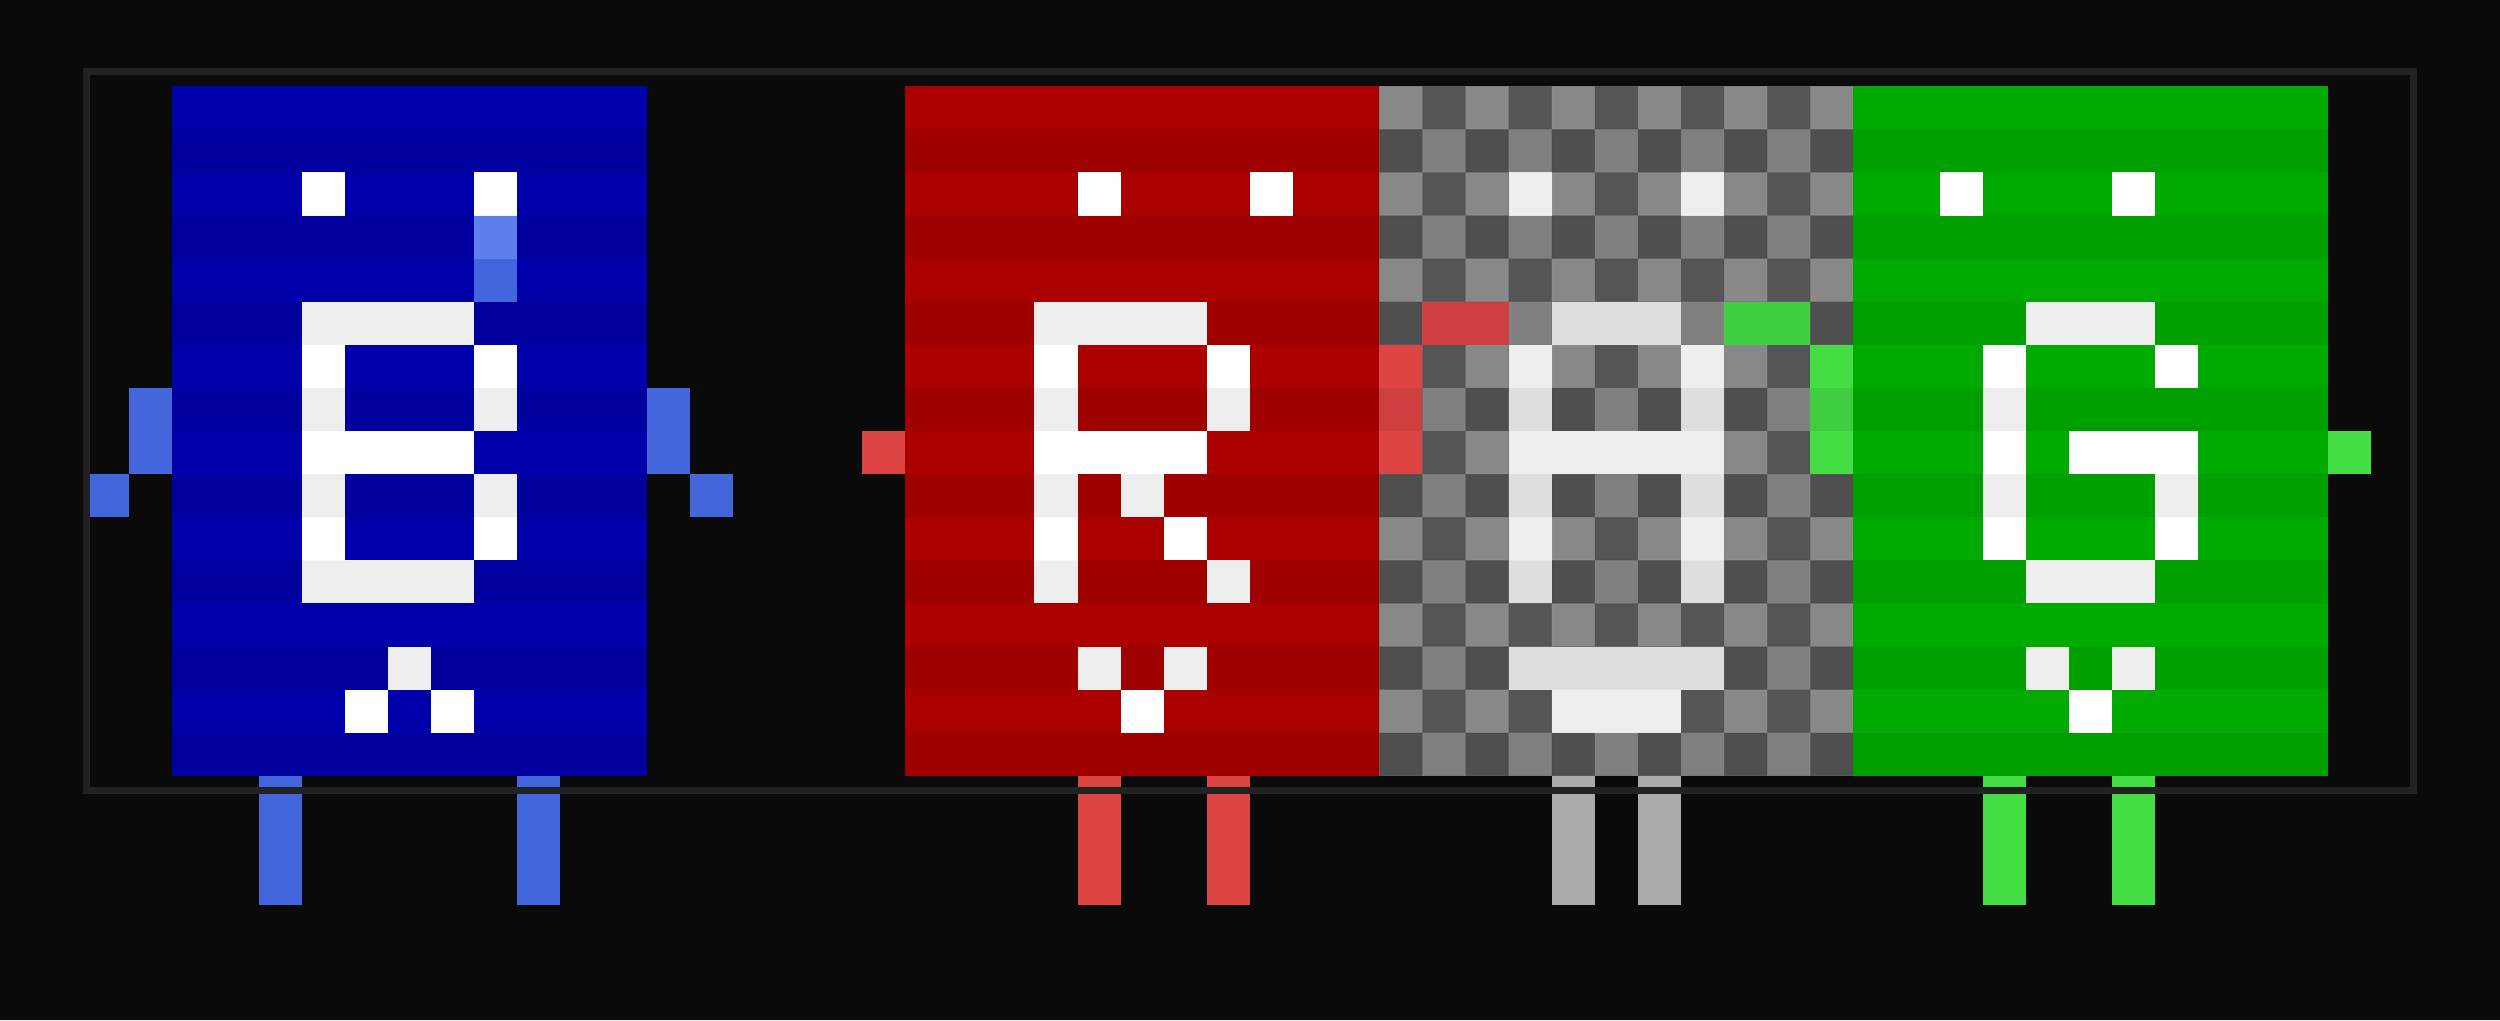
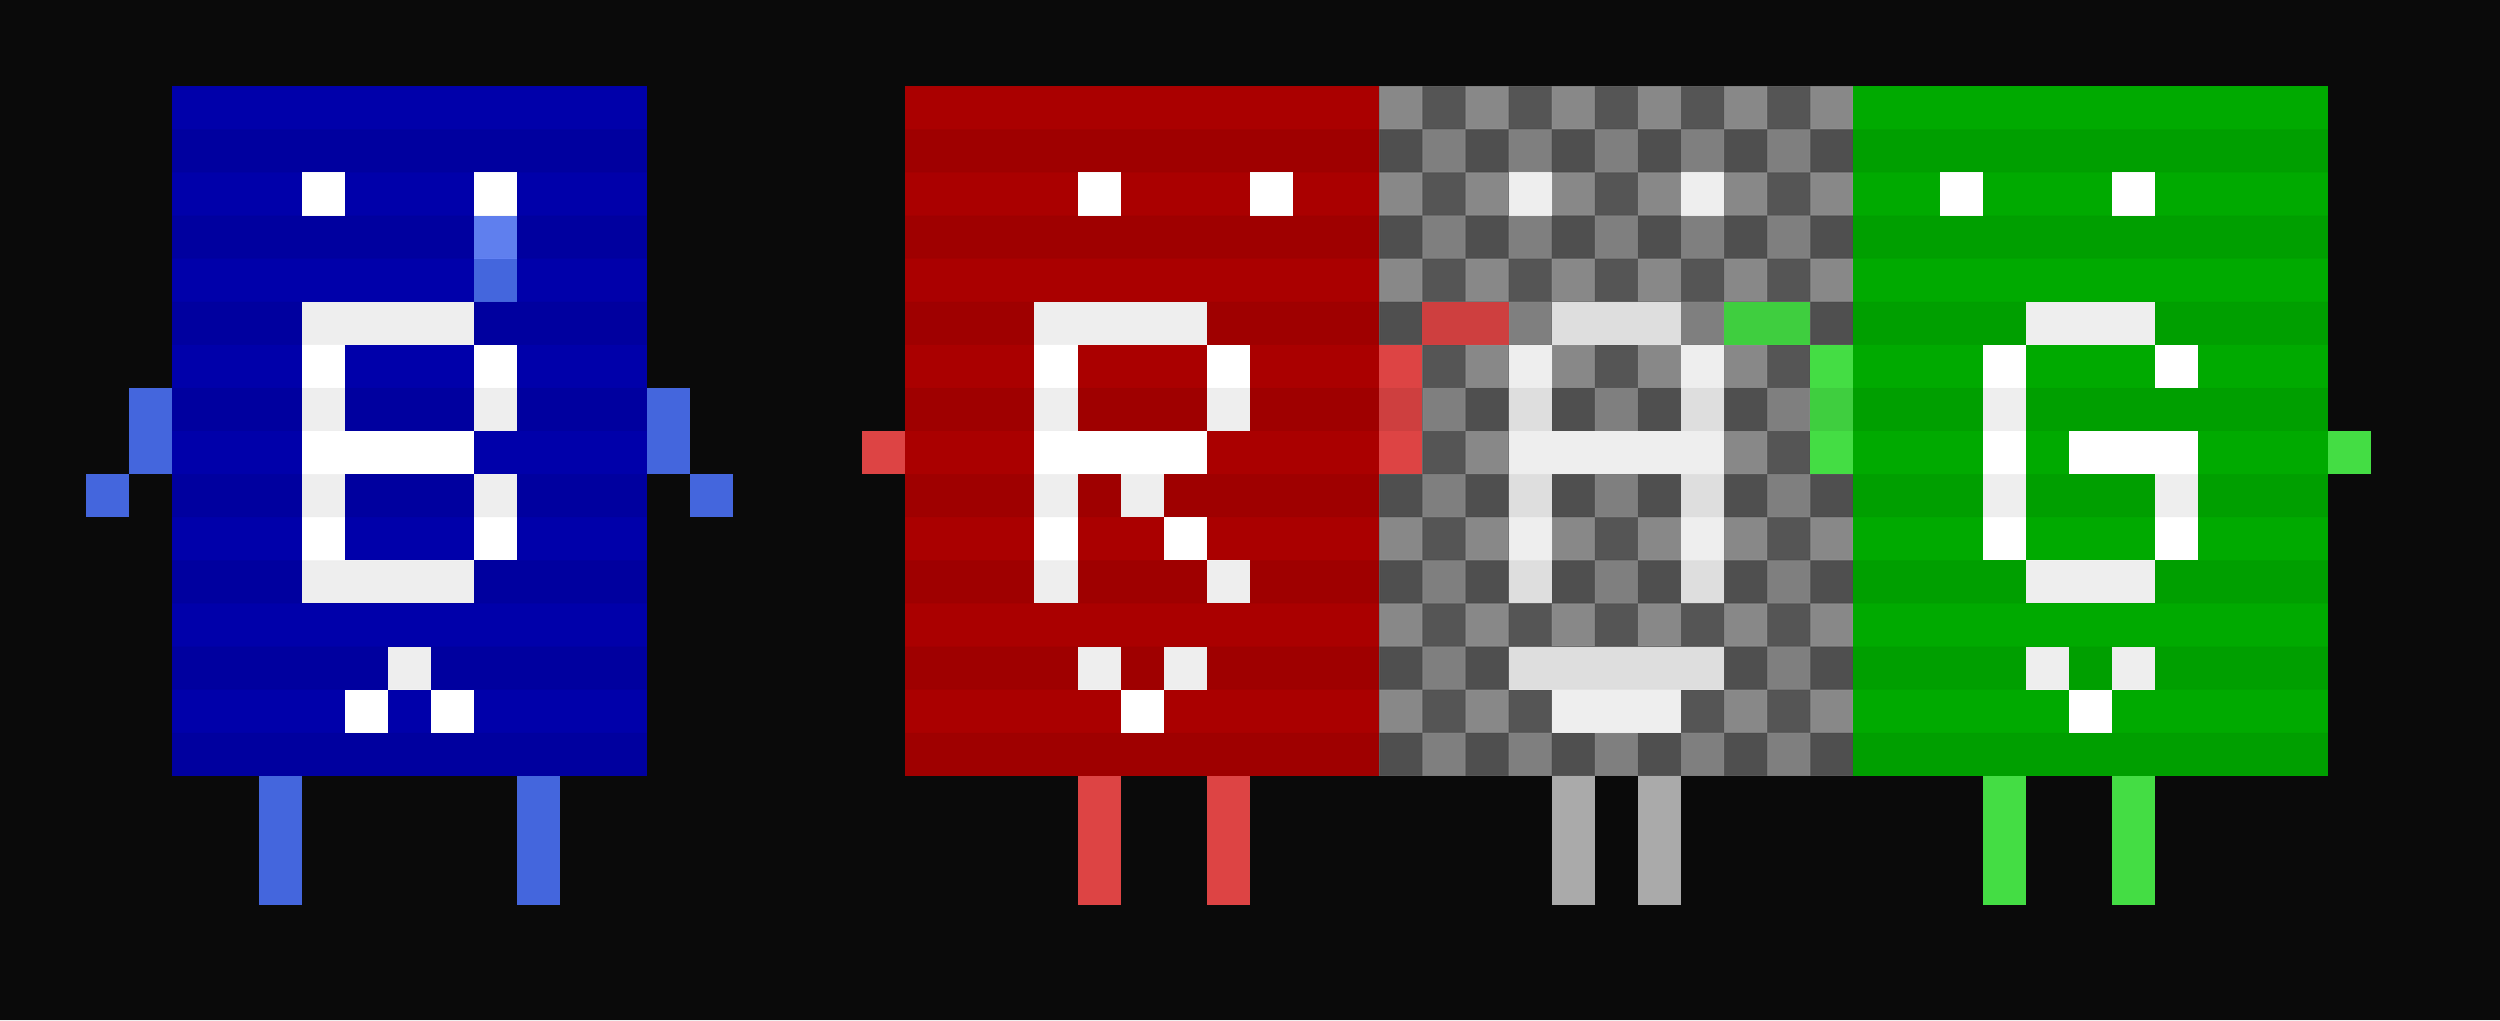
<svg xmlns="http://www.w3.org/2000/svg" width="348" height="142" viewBox="0 0 348 142" shape-rendering="crispEdges">
  <rect width="348" height="142" fill="#0a0a0a" />
  <defs>
    <pattern id="scanlines" width="6" height="12" patternUnits="userSpaceOnUse">
      <rect width="6" height="6" fill="rgba(0,0,0,0)" />
      <rect y="6" width="6" height="6" fill="rgba(0,0,0,0.07)" />
    </pattern>
    <pattern id="checker" width="12" height="12" patternUnits="userSpaceOnUse">
      <rect width="12" height="12" fill="#555555" />
      <rect width="6" height="6" fill="#888888" />
      <rect x="6" y="6" width="6" height="6" fill="#888888" />
    </pattern>
  </defs>
  <rect x="24" y="12" width="66" height="96" fill="#0000AA" />
  <rect x="42" y="42" width="6" height="6" fill="#FFFFFF" />
  <rect x="48" y="42" width="6" height="6" fill="#FFFFFF" />
  <rect x="54" y="42" width="6" height="6" fill="#FFFFFF" />
  <rect x="60" y="42" width="6" height="6" fill="#FFFFFF" />
  <rect x="42" y="48" width="6" height="6" fill="#FFFFFF" />
  <rect x="66" y="48" width="6" height="6" fill="#FFFFFF" />
  <rect x="42" y="54" width="6" height="6" fill="#FFFFFF" />
  <rect x="66" y="54" width="6" height="6" fill="#FFFFFF" />
  <rect x="42" y="60" width="6" height="6" fill="#FFFFFF" />
  <rect x="48" y="60" width="6" height="6" fill="#FFFFFF" />
  <rect x="54" y="60" width="6" height="6" fill="#FFFFFF" />
  <rect x="60" y="60" width="6" height="6" fill="#FFFFFF" />
  <rect x="42" y="66" width="6" height="6" fill="#FFFFFF" />
  <rect x="66" y="66" width="6" height="6" fill="#FFFFFF" />
  <rect x="42" y="72" width="6" height="6" fill="#FFFFFF" />
  <rect x="66" y="72" width="6" height="6" fill="#FFFFFF" />
  <rect x="42" y="78" width="6" height="6" fill="#FFFFFF" />
  <rect x="48" y="78" width="6" height="6" fill="#FFFFFF" />
  <rect x="54" y="78" width="6" height="6" fill="#FFFFFF" />
  <rect x="60" y="78" width="6" height="6" fill="#FFFFFF" />
  <rect x="42" y="24" width="6" height="6" fill="#FFFFFF" />
  <rect x="66" y="24" width="6" height="6" fill="#FFFFFF" />
  <rect x="66" y="30" width="6" height="6" fill="#6688FF" />
  <rect x="66" y="36" width="6" height="6" fill="#4466DD" />
  <rect x="54" y="90" width="6" height="6" fill="#FFFFFF" />
  <rect x="48" y="96" width="6" height="6" fill="#FFFFFF" />
  <rect x="60" y="96" width="6" height="6" fill="#FFFFFF" />
  <rect x="126" y="12" width="66" height="96" fill="#AA0000" />
  <rect x="144" y="42" width="6" height="6" fill="#FFFFFF" />
  <rect x="150" y="42" width="6" height="6" fill="#FFFFFF" />
  <rect x="156" y="42" width="6" height="6" fill="#FFFFFF" />
  <rect x="162" y="42" width="6" height="6" fill="#FFFFFF" />
  <rect x="144" y="48" width="6" height="6" fill="#FFFFFF" />
  <rect x="168" y="48" width="6" height="6" fill="#FFFFFF" />
  <rect x="144" y="54" width="6" height="6" fill="#FFFFFF" />
  <rect x="168" y="54" width="6" height="6" fill="#FFFFFF" />
  <rect x="144" y="60" width="6" height="6" fill="#FFFFFF" />
  <rect x="150" y="60" width="6" height="6" fill="#FFFFFF" />
  <rect x="156" y="60" width="6" height="6" fill="#FFFFFF" />
  <rect x="162" y="60" width="6" height="6" fill="#FFFFFF" />
  <rect x="144" y="66" width="6" height="6" fill="#FFFFFF" />
  <rect x="156" y="66" width="6" height="6" fill="#FFFFFF" />
  <rect x="144" y="72" width="6" height="6" fill="#FFFFFF" />
  <rect x="162" y="72" width="6" height="6" fill="#FFFFFF" />
  <rect x="144" y="78" width="6" height="6" fill="#FFFFFF" />
  <rect x="168" y="78" width="6" height="6" fill="#FFFFFF" />
  <rect x="150" y="24" width="6" height="6" fill="#FFFFFF" />
  <rect x="174" y="24" width="6" height="6" fill="#FFFFFF" />
  <rect x="156" y="96" width="6" height="6" fill="#FFFFFF" />
  <rect x="150" y="90" width="6" height="6" fill="#FFFFFF" />
  <rect x="162" y="90" width="6" height="6" fill="#FFFFFF" />
  <rect x="192" y="12" width="66" height="96" fill="url(#checker)" />
  <rect x="216" y="42" width="6" height="6" fill="#EEEEEE" />
  <rect x="222" y="42" width="6" height="6" fill="#EEEEEE" />
  <rect x="228" y="42" width="6" height="6" fill="#EEEEEE" />
  <rect x="210" y="48" width="6" height="6" fill="#EEEEEE" />
  <rect x="234" y="48" width="6" height="6" fill="#EEEEEE" />
  <rect x="210" y="54" width="6" height="6" fill="#EEEEEE" />
  <rect x="234" y="54" width="6" height="6" fill="#EEEEEE" />
  <rect x="210" y="60" width="6" height="6" fill="#EEEEEE" />
  <rect x="216" y="60" width="6" height="6" fill="#EEEEEE" />
  <rect x="222" y="60" width="6" height="6" fill="#EEEEEE" />
  <rect x="228" y="60" width="6" height="6" fill="#EEEEEE" />
  <rect x="234" y="60" width="6" height="6" fill="#EEEEEE" />
  <rect x="210" y="66" width="6" height="6" fill="#EEEEEE" />
  <rect x="234" y="66" width="6" height="6" fill="#EEEEEE" />
  <rect x="210" y="72" width="6" height="6" fill="#EEEEEE" />
  <rect x="234" y="72" width="6" height="6" fill="#EEEEEE" />
  <rect x="210" y="78" width="6" height="6" fill="#EEEEEE" />
  <rect x="234" y="78" width="6" height="6" fill="#EEEEEE" />
  <rect x="210" y="24" width="6" height="6" fill="#EEEEEE" />
  <rect x="234" y="24" width="6" height="6" fill="#EEEEEE" />
  <rect x="210" y="90" width="6" height="6" fill="#EEEEEE" />
  <rect x="216" y="90" width="6" height="6" fill="#EEEEEE" />
  <rect x="222" y="90" width="6" height="6" fill="#EEEEEE" />
  <rect x="228" y="90" width="6" height="6" fill="#EEEEEE" />
  <rect x="234" y="90" width="6" height="6" fill="#EEEEEE" />
  <rect x="216" y="96" width="6" height="6" fill="#EEEEEE" />
  <rect x="222" y="96" width="6" height="6" fill="#EEEEEE" />
  <rect x="228" y="96" width="6" height="6" fill="#EEEEEE" />
  <rect x="258" y="12" width="66" height="96" fill="#00AA00" />
  <rect x="282" y="42" width="6" height="6" fill="#FFFFFF" />
  <rect x="288" y="42" width="6" height="6" fill="#FFFFFF" />
  <rect x="294" y="42" width="6" height="6" fill="#FFFFFF" />
  <rect x="276" y="48" width="6" height="6" fill="#FFFFFF" />
  <rect x="300" y="48" width="6" height="6" fill="#FFFFFF" />
  <rect x="276" y="54" width="6" height="6" fill="#FFFFFF" />
  <rect x="276" y="60" width="6" height="6" fill="#FFFFFF" />
  <rect x="288" y="60" width="6" height="6" fill="#FFFFFF" />
  <rect x="294" y="60" width="6" height="6" fill="#FFFFFF" />
  <rect x="300" y="60" width="6" height="6" fill="#FFFFFF" />
  <rect x="276" y="66" width="6" height="6" fill="#FFFFFF" />
  <rect x="300" y="66" width="6" height="6" fill="#FFFFFF" />
  <rect x="276" y="72" width="6" height="6" fill="#FFFFFF" />
  <rect x="300" y="72" width="6" height="6" fill="#FFFFFF" />
  <rect x="282" y="78" width="6" height="6" fill="#FFFFFF" />
  <rect x="288" y="78" width="6" height="6" fill="#FFFFFF" />
  <rect x="294" y="78" width="6" height="6" fill="#FFFFFF" />
  <rect x="270" y="24" width="6" height="6" fill="#FFFFFF" />
  <rect x="294" y="24" width="6" height="6" fill="#FFFFFF" />
  <rect x="288" y="96" width="6" height="6" fill="#FFFFFF" />
  <rect x="282" y="90" width="6" height="6" fill="#FFFFFF" />
  <rect x="294" y="90" width="6" height="6" fill="#FFFFFF" />
  <rect x="18" y="54" width="6" height="6" fill="#4466DD" />
  <rect x="18" y="60" width="6" height="6" fill="#4466DD" />
  <rect x="12" y="66" width="6" height="6" fill="#4466DD" />
  <rect x="90" y="54" width="6" height="6" fill="#4466DD" />
  <rect x="90" y="60" width="6" height="6" fill="#4466DD" />
  <rect x="96" y="66" width="6" height="6" fill="#4466DD" />
  <rect x="192" y="60" width="6" height="6" fill="#DD4444" />
  <rect x="192" y="54" width="6" height="6" fill="#DD4444" />
  <rect x="192" y="48" width="6" height="6" fill="#DD4444" />
  <rect x="198" y="42" width="6" height="6" fill="#DD4444" />
  <rect x="204" y="42" width="6" height="6" fill="#DD4444" />
  <rect x="252" y="60" width="6" height="6" fill="#44DD44" />
  <rect x="252" y="54" width="6" height="6" fill="#44DD44" />
  <rect x="252" y="48" width="6" height="6" fill="#44DD44" />
  <rect x="246" y="42" width="6" height="6" fill="#44DD44" />
  <rect x="240" y="42" width="6" height="6" fill="#44DD44" />
  <rect x="120" y="60" width="6" height="6" fill="#DD4444" />
  <rect x="324" y="60" width="6" height="6" fill="#44DD44" />
  <rect x="36" y="108" width="6" height="6" fill="#4466DD" />
  <rect x="72" y="108" width="6" height="6" fill="#4466DD" />
  <rect x="36" y="114" width="6" height="6" fill="#4466DD" />
  <rect x="72" y="114" width="6" height="6" fill="#4466DD" />
  <rect x="36" y="120" width="6" height="6" fill="#4466DD" />
  <rect x="72" y="120" width="6" height="6" fill="#4466DD" />
  <rect x="150" y="108" width="6" height="6" fill="#DD4444" />
  <rect x="168" y="108" width="6" height="6" fill="#DD4444" />
  <rect x="150" y="114" width="6" height="6" fill="#DD4444" />
  <rect x="168" y="114" width="6" height="6" fill="#DD4444" />
  <rect x="150" y="120" width="6" height="6" fill="#DD4444" />
  <rect x="168" y="120" width="6" height="6" fill="#DD4444" />
  <rect x="216" y="108" width="6" height="6" fill="#AAAAAA" />
  <rect x="228" y="108" width="6" height="6" fill="#AAAAAA" />
  <rect x="216" y="114" width="6" height="6" fill="#AAAAAA" />
  <rect x="228" y="114" width="6" height="6" fill="#AAAAAA" />
  <rect x="216" y="120" width="6" height="6" fill="#AAAAAA" />
  <rect x="228" y="120" width="6" height="6" fill="#AAAAAA" />
  <rect x="276" y="108" width="6" height="6" fill="#44DD44" />
  <rect x="294" y="108" width="6" height="6" fill="#44DD44" />
  <rect x="276" y="114" width="6" height="6" fill="#44DD44" />
  <rect x="294" y="114" width="6" height="6" fill="#44DD44" />
  <rect x="276" y="120" width="6" height="6" fill="#44DD44" />
  <rect x="294" y="120" width="6" height="6" fill="#44DD44" />
  <rect x="24" y="12" width="66" height="96" fill="url(#scanlines)" />
  <rect x="126" y="12" width="66" height="96" fill="url(#scanlines)" />
  <rect x="192" y="12" width="66" height="96" fill="url(#scanlines)" />
  <rect x="258" y="12" width="66" height="96" fill="url(#scanlines)" />
-   <rect x="12" y="10" width="324" height="100" fill="none" stroke="#222" stroke-width="1" />
</svg>
